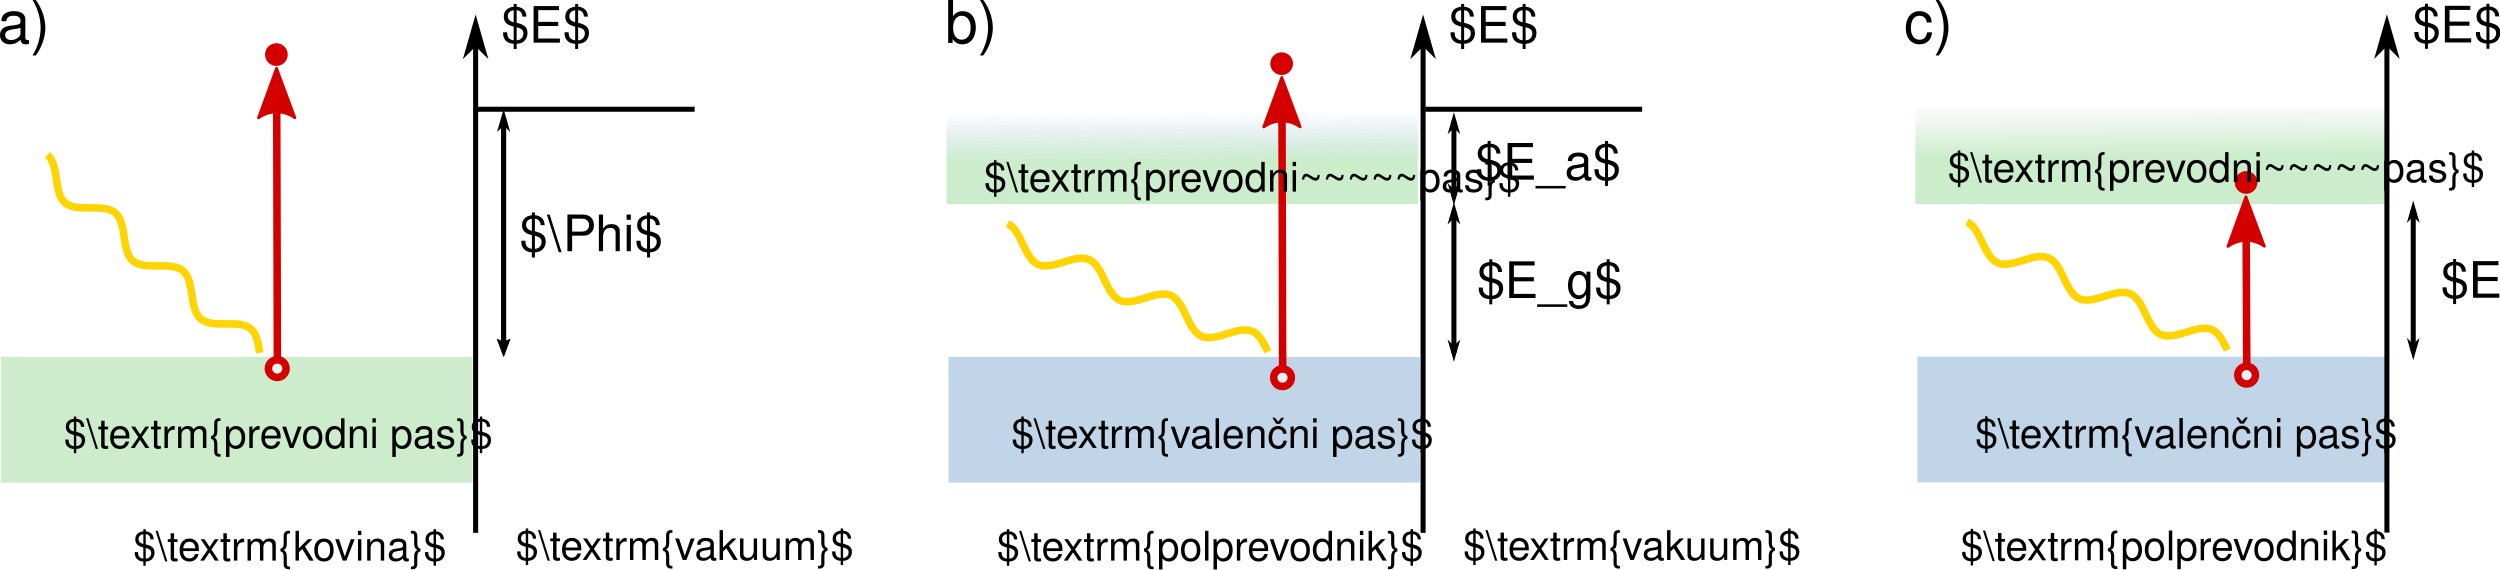
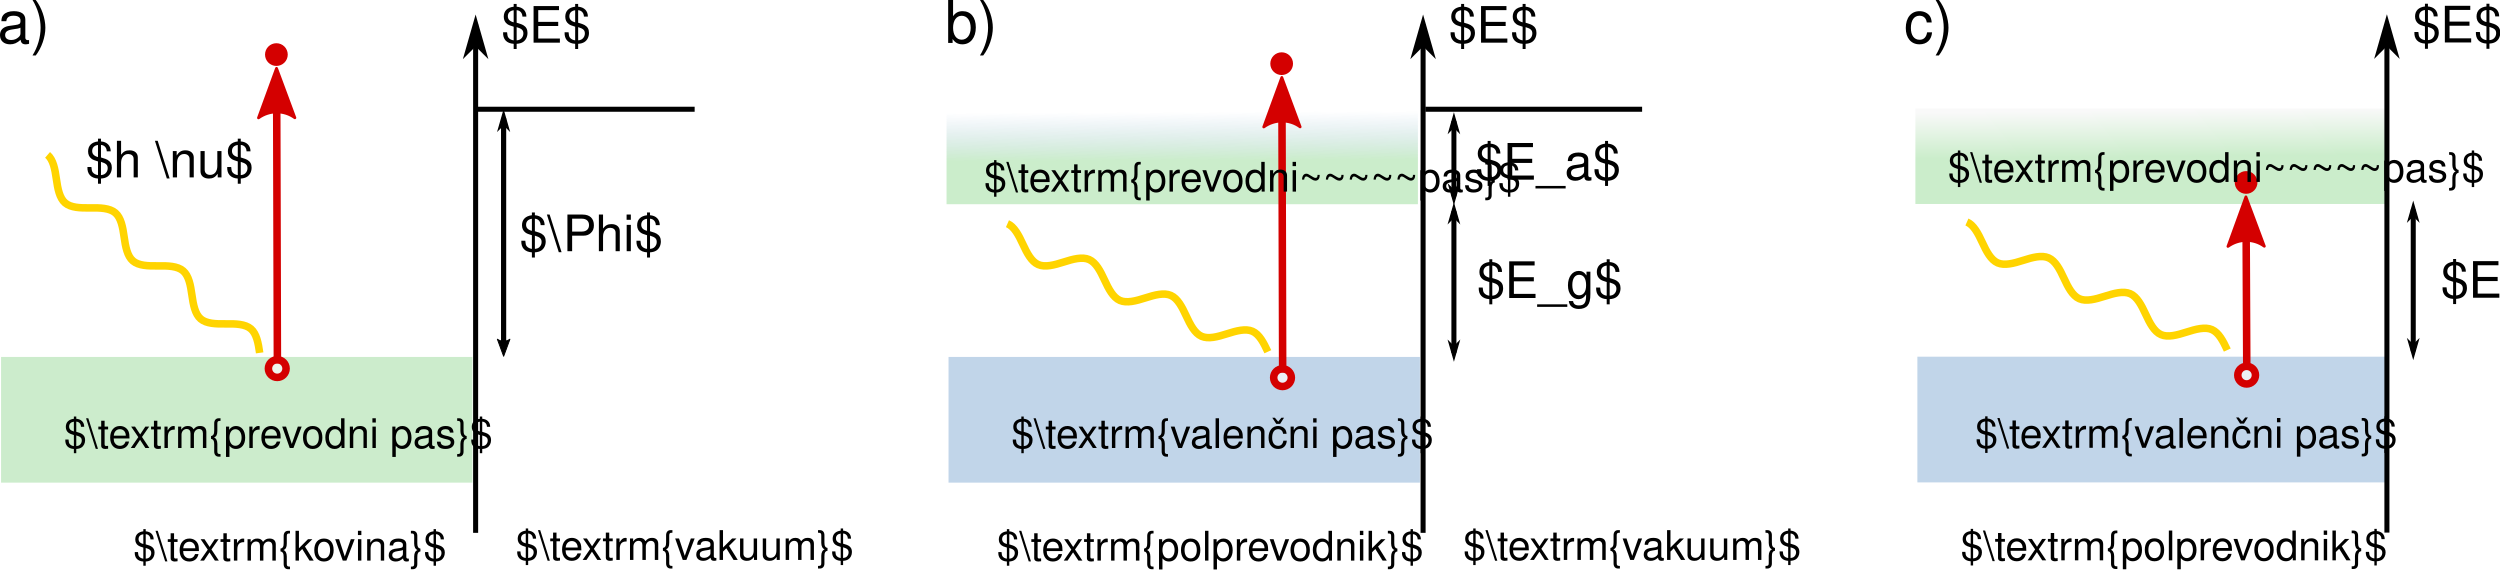
<svg xmlns="http://www.w3.org/2000/svg" xmlns:xlink="http://www.w3.org/1999/xlink" version="1.1" id="svg2" viewBox="0 0 994.433 226.523" height="63.93mm" width="280.651mm">
  <defs id="defs4">
    <linearGradient id="linearGradient4886">
      <stop style="stop-color:#cbedcb;stop-opacity:1" offset="0" id="stop4888" />
      <stop style="stop-color:#c1d5e9;stop-opacity:0;" offset="1" id="stop4890" />
    </linearGradient>
    <marker orient="auto" refY="0" refX="0" id="marker6349" style="overflow:visible">
      <path id="path6351" d="M 0,0 5,-5 -12.5,0 5,5 0,0 Z" style="fill:#000000;fill-opacity:1;fill-rule:evenodd;stroke:#000000;stroke-width:1pt;stroke-opacity:1" transform="matrix(0.2,0,0,0.2,1.2,0)" />
    </marker>
    <marker orient="auto" refY="0" refX="0" id="marker6081" style="overflow:visible">
      <path id="path6083" d="M 0,0 5,-5 -12.5,0 5,5 0,0 Z" style="fill:#000000;fill-opacity:1;fill-rule:evenodd;stroke:#000000;stroke-width:1pt;stroke-opacity:1" transform="matrix(-0.2,0,0,-0.2,-1.2,0)" />
    </marker>
    <marker orient="auto" refY="0" refX="0" id="Arrow1Sstart" style="overflow:visible">
      <path id="path4637" d="M 0,0 5,-5 -12.5,0 5,5 0,0 Z" style="fill:#000000;fill-opacity:1;fill-rule:evenodd;stroke:#000000;stroke-width:1pt;stroke-opacity:1" transform="matrix(0.2,0,0,0.2,1.2,0)" />
    </marker>
    <marker orient="auto" refY="0" refX="0" id="marker5554" style="overflow:visible">
      <path id="path4640" d="M 0,0 5,-5 -12.5,0 5,5 0,0 Z" style="fill:#000000;fill-opacity:1;fill-rule:evenodd;stroke:#000000;stroke-width:1pt;stroke-opacity:1" transform="matrix(-0.2,0,0,-0.2,-1.2,0)" />
    </marker>
    <marker orient="auto" refY="0" refX="0" id="Arrow2Sstart" style="overflow:visible">
      <path id="path4655" style="fill:#000000;fill-opacity:1;fill-rule:evenodd;stroke:#000000;stroke-width:0.625;stroke-linejoin:round;stroke-opacity:1" d="M 8.719,4.034 -2.207,0.016 8.719,-4.002 c -1.745,2.372 -1.735,5.617 -6e-7,8.035 z" transform="matrix(0.3,0,0,0.3,-0.69,0)" />
    </marker>
    <linearGradient id="linearGradient9941">
      <stop style="stop-color:#cbedcb;stop-opacity:1" offset="0" id="stop9943" />
      <stop style="stop-color:#f9f9f9;stop-opacity:1" offset="1" id="stop9945" />
    </linearGradient>
    <marker orient="auto" refY="0" refX="0" id="Arrow2Mstart" style="overflow:visible">
      <path id="path4360" style="fill:#000000;fill-opacity:1;fill-rule:evenodd;stroke:#000000;stroke-width:0.625;stroke-linejoin:round;stroke-opacity:1" d="M 8.719,4.034 -2.207,0.016 8.719,-4.002 c -1.745,2.372 -1.735,5.617 -6e-7,8.035 z" transform="scale(0.6,0.6)" />
    </marker>
    <marker style="overflow:visible" id="marker5180" refX="0" refY="0" orient="auto">
      <path transform="matrix(0.4,0,0,0.4,4,0)" style="fill:#000000;fill-opacity:1;fill-rule:evenodd;stroke:#000000;stroke-width:1pt;stroke-opacity:1" d="M 0,0 5,-5 -12.5,0 5,5 Z" id="path5182" />
    </marker>
    <marker orient="auto" refY="0" refX="0" id="Arrow1Mstart" style="overflow:visible">
      <path id="path4342" d="M 0,0 5,-5 -12.5,0 5,5 Z" style="fill:#000000;fill-opacity:1;fill-rule:evenodd;stroke:#000000;stroke-width:1pt;stroke-opacity:1" transform="matrix(0.4,0,0,0.4,4,0)" />
    </marker>
    <marker orient="auto" refY="0" refX="0" id="marker6756" style="overflow:visible">
      <path id="path6758" style="fill:#000000;fill-opacity:1;fill-rule:evenodd;stroke:#000000;stroke-width:0.625;stroke-linejoin:round;stroke-opacity:1" d="M 8.719,4.034 -2.207,0.016 8.719,-4.002 c -1.745,2.372 -1.735,5.617 -6e-7,8.035 z" transform="scale(-0.6,-0.6)" />
    </marker>
    <marker orient="auto" refY="0" refX="0" id="Arrow1Send" style="overflow:visible">
      <path id="path4278" d="M 0,0 5,-5 -12.5,0 5,5 Z" style="fill:#000000;fill-opacity:1;fill-rule:evenodd;stroke:#000000;stroke-width:1pt;stroke-opacity:1" transform="matrix(-0.2,0,0,-0.2,-1.2,0)" />
    </marker>
    <marker style="overflow:visible" id="Arrow2Mend" refX="0" refY="0" orient="auto">
      <path transform="scale(-0.6,-0.6)" d="M 8.719,4.034 -2.207,0.016 8.719,-4.002 c -1.745,2.372 -1.735,5.617 -6e-7,8.035 z" style="fill:#000000;fill-opacity:1;fill-rule:evenodd;stroke:#000000;stroke-width:0.625;stroke-linejoin:round;stroke-opacity:1" id="path4290" />
    </marker>
    <marker style="overflow:visible" id="marker4539" refX="0" refY="0" orient="auto">
      <path transform="matrix(-0.4,0,0,-0.4,-4,0)" style="fill:#000000;fill-opacity:1;fill-rule:evenodd;stroke:#000000;stroke-width:1pt;stroke-opacity:1" d="M 0,0 5,-5 -12.5,0 5,5 Z" id="path4541" />
    </marker>
    <marker style="overflow:visible" id="Arrow1Mend" refX="0" refY="0" orient="auto">
      <path transform="matrix(-0.4,0,0,-0.4,-4,0)" style="fill:#000000;fill-opacity:1;fill-rule:evenodd;stroke:#000000;stroke-width:1pt;stroke-opacity:1" d="M 0,0 5,-5 -12.5,0 5,5 Z" id="path4272" />
    </marker>
    <marker orient="auto" refY="0" refX="0" id="marker6756-6" style="overflow:visible">
      <path id="path6758-0" style="fill:#000000;fill-opacity:1;fill-rule:evenodd;stroke:#000000;stroke-width:0.625;stroke-linejoin:round;stroke-opacity:1" d="M 8.719,4.034 -2.207,0.016 8.719,-4.002 c -1.745,2.372 -1.735,5.617 -6e-7,8.035 z" transform="scale(-0.6,-0.6)" />
    </marker>
    <marker orient="auto" refY="0" refX="0" id="marker6756-6-6" style="overflow:visible">
      <path id="path6758-0-1" style="fill:#000000;fill-opacity:1;fill-rule:evenodd;stroke:#000000;stroke-width:0.625;stroke-linejoin:round;stroke-opacity:1" d="M 8.719,4.034 -2.207,0.016 8.719,-4.002 c -1.745,2.372 -1.735,5.617 -6e-7,8.035 z" transform="scale(-0.6,-0.6)" />
    </marker>
    <marker orient="auto" refY="0" refX="0" id="marker6756-6-6-9" style="overflow:visible">
      <path id="path6758-0-1-2" style="fill:#000000;fill-opacity:1;fill-rule:evenodd;stroke:#000000;stroke-width:0.625;stroke-linejoin:round;stroke-opacity:1" d="M 8.719,4.034 -2.207,0.016 8.719,-4.002 c -1.745,2.372 -1.735,5.617 -6e-7,8.035 z" transform="scale(-0.6,-0.6)" />
    </marker>
    <marker orient="auto" refY="0" refX="0" id="marker6756-6-6-9-3" style="overflow:visible">
      <path id="path6758-0-1-2-7" style="fill:#000000;fill-opacity:1;fill-rule:evenodd;stroke:#000000;stroke-width:0.625;stroke-linejoin:round;stroke-opacity:1" d="M 8.719,4.034 -2.207,0.016 8.719,-4.002 c -1.745,2.372 -1.735,5.617 -6e-7,8.035 z" transform="scale(-0.6,-0.6)" />
    </marker>
    <marker orient="auto" refY="0" refX="0" id="marker6756-7" style="overflow:visible">
      <path id="path6758-5" style="fill:#000000;fill-opacity:1;fill-rule:evenodd;stroke:#000000;stroke-width:0.625;stroke-linejoin:round;stroke-opacity:1" d="M 8.719,4.034 -2.207,0.016 8.719,-4.002 c -1.745,2.372 -1.735,5.617 -6e-7,8.035 z" transform="scale(-0.6,-0.6)" />
    </marker>
    <marker orient="auto" refY="0" refX="0" id="marker6756-2" style="overflow:visible">
      <path id="path6758-7" style="fill:#000000;fill-opacity:1;fill-rule:evenodd;stroke:#000000;stroke-width:0.625;stroke-linejoin:round;stroke-opacity:1" d="M 8.719,4.034 -2.207,0.016 8.719,-4.002 c -1.745,2.372 -1.735,5.617 -6e-7,8.035 z" transform="scale(-0.6,-0.6)" />
    </marker>
    <marker orient="auto" refY="0" refX="0" id="marker6756-26" style="overflow:visible">
      <path id="path6758-1" style="fill:#000000;fill-opacity:1;fill-rule:evenodd;stroke:#000000;stroke-width:0.625;stroke-linejoin:round;stroke-opacity:1" d="M 8.719,4.034 -2.207,0.016 8.719,-4.002 c -1.745,2.372 -1.735,5.617 -6e-7,8.035 z" transform="scale(-0.6,-0.6)" />
    </marker>
    <marker orient="auto" refY="0" refX="0" id="marker6756-75" style="overflow:visible">
      <path id="path6758-9" style="fill:#000000;fill-opacity:1;fill-rule:evenodd;stroke:#000000;stroke-width:0.625;stroke-linejoin:round;stroke-opacity:1" d="M 8.719,4.034 -2.207,0.016 8.719,-4.002 c -1.745,2.372 -1.735,5.617 -6e-7,8.035 z" transform="scale(-0.6,-0.6)" />
    </marker>
    <marker orient="auto" refY="0" refX="0" id="Arrow1Mstart-3" style="overflow:visible">
      <path id="path4342-6" d="M 0,0 5,-5 -12.5,0 5,5 Z" style="fill:#000000;fill-opacity:1;fill-rule:evenodd;stroke:#000000;stroke-width:1pt;stroke-opacity:1" transform="matrix(0.4,0,0,0.4,4,0)" />
    </marker>
    <marker orient="auto" refY="0" refX="0" id="Arrow2Mstart-9" style="overflow:visible">
      <path id="path4360-2" style="fill:#000000;fill-opacity:1;fill-rule:evenodd;stroke:#000000;stroke-width:0.625;stroke-linejoin:round;stroke-opacity:1" d="M 8.719,4.034 -2.207,0.016 8.719,-4.002 c -1.745,2.372 -1.735,5.617 -6e-7,8.035 z" transform="scale(0.6,0.6)" />
    </marker>
    <marker orient="auto" refY="0" refX="0" id="marker6756-2-0" style="overflow:visible">
      <path id="path6758-7-2" style="fill:#000000;fill-opacity:1;fill-rule:evenodd;stroke:#000000;stroke-width:0.625;stroke-linejoin:round;stroke-opacity:1" d="M 8.719,4.034 -2.207,0.016 8.719,-4.002 c -1.745,2.372 -1.735,5.617 -6e-7,8.035 z" transform="scale(-0.6,-0.6)" />
    </marker>
    <marker orient="auto" refY="0" refX="0" id="Arrow2Mstart-9-3" style="overflow:visible">
      <path id="path4360-2-6" style="fill:#000000;fill-opacity:1;fill-rule:evenodd;stroke:#000000;stroke-width:0.625;stroke-linejoin:round;stroke-opacity:1" d="M 8.719,4.034 -2.207,0.016 8.719,-4.002 c -1.745,2.372 -1.735,5.617 -6e-7,8.035 z" transform="scale(0.6,0.6)" />
    </marker>
    <marker orient="auto" refY="0" refX="0" id="marker6756-2-0-1" style="overflow:visible">
      <path id="path6758-7-2-0" style="fill:#000000;fill-opacity:1;fill-rule:evenodd;stroke:#000000;stroke-width:0.625;stroke-linejoin:round;stroke-opacity:1" d="M 8.719,4.034 -2.207,0.016 8.719,-4.002 c -1.745,2.372 -1.735,5.617 -6e-7,8.035 z" transform="scale(-0.6,-0.6)" />
    </marker>
    <marker orient="auto" refY="0" refX="0" id="marker6756-2-0-3-5" style="overflow:visible">
      <path id="path6758-7-2-5-0" style="fill:#d40000;fill-opacity:1;fill-rule:evenodd;stroke:#d40000;stroke-width:0.625;stroke-linejoin:round;stroke-opacity:1" d="M 8.719,4.034 -2.207,0.016 8.719,-4.002 c -1.745,2.372 -1.735,5.617 -6e-7,8.035 z" transform="scale(-0.6,-0.6)" />
    </marker>
    <marker orient="auto" refY="0" refX="0" id="Arrow1Mstart-7" style="overflow:visible">
      <path id="path4342-5" d="M 0,0 5,-5 -12.5,0 5,5 Z" style="fill:#000000;fill-opacity:1;fill-rule:evenodd;stroke:#000000;stroke-width:1pt;stroke-opacity:1" transform="matrix(0.4,0,0,0.4,4,0)" />
    </marker>
    <marker orient="auto" refY="0" refX="0" id="Arrow2Mstart-6" style="overflow:visible">
      <path id="path4360-29" style="fill:#000000;fill-opacity:1;fill-rule:evenodd;stroke:#000000;stroke-width:0.625;stroke-linejoin:round;stroke-opacity:1" d="M 8.719,4.034 -2.207,0.016 8.719,-4.002 c -1.745,2.372 -1.735,5.617 -6e-7,8.035 z" transform="scale(0.6,0.6)" />
    </marker>
    <marker orient="auto" refY="0" refX="0" id="marker6756-2-1" style="overflow:visible">
      <path id="path6758-7-27" style="fill:#000000;fill-opacity:1;fill-rule:evenodd;stroke:#000000;stroke-width:0.625;stroke-linejoin:round;stroke-opacity:1" d="M 8.719,4.034 -2.207,0.016 8.719,-4.002 c -1.745,2.372 -1.735,5.617 -6e-7,8.035 z" transform="scale(-0.6,-0.6)" />
    </marker>
    <marker orient="auto" refY="0" refX="0" id="marker6756-2-0-3-5-9" style="overflow:visible">
      <path id="path6758-7-2-5-0-3" style="fill:#d40000;fill-opacity:1;fill-rule:evenodd;stroke:#d40000;stroke-width:0.625;stroke-linejoin:round;stroke-opacity:1" d="M 8.719,4.034 -2.207,0.016 8.719,-4.002 c -1.745,2.372 -1.735,5.617 -6e-7,8.035 z" transform="scale(-0.6,-0.6)" />
    </marker>
    <marker orient="auto" refY="0" refX="0" id="Arrow2Mstart-9-5" style="overflow:visible">
      <path id="path4360-2-0" style="fill:#000000;fill-opacity:1;fill-rule:evenodd;stroke:#000000;stroke-width:0.625;stroke-linejoin:round;stroke-opacity:1" d="M 8.719,4.034 -2.207,0.016 8.719,-4.002 c -1.745,2.372 -1.735,5.617 -6e-7,8.035 z" transform="scale(0.6,0.6)" />
    </marker>
    <marker orient="auto" refY="0" refX="0" id="marker6756-2-0-3" style="overflow:visible">
      <path id="path6758-7-2-6" style="fill:#000000;fill-opacity:1;fill-rule:evenodd;stroke:#000000;stroke-width:0.625;stroke-linejoin:round;stroke-opacity:1" d="M 8.719,4.034 -2.207,0.016 8.719,-4.002 c -1.745,2.372 -1.735,5.617 -6e-7,8.035 z" transform="scale(-0.6,-0.6)" />
    </marker>
    <marker orient="auto" refY="0" refX="0" id="Arrow2Mstart-9-3-0" style="overflow:visible">
      <path id="path4360-2-6-6" style="fill:#000000;fill-opacity:1;fill-rule:evenodd;stroke:#000000;stroke-width:0.625;stroke-linejoin:round;stroke-opacity:1" d="M 8.719,4.034 -2.207,0.016 8.719,-4.002 c -1.745,2.372 -1.735,5.617 -6e-7,8.035 z" transform="scale(0.6,0.6)" />
    </marker>
    <marker orient="auto" refY="0" refX="0" id="marker6756-2-0-1-3" style="overflow:visible">
      <path id="path6758-7-2-0-2" style="fill:#000000;fill-opacity:1;fill-rule:evenodd;stroke:#000000;stroke-width:0.625;stroke-linejoin:round;stroke-opacity:1" d="M 8.719,4.034 -2.207,0.016 8.719,-4.002 c -1.745,2.372 -1.735,5.617 -6e-7,8.035 z" transform="scale(-0.6,-0.6)" />
    </marker>
    <marker orient="auto" refY="0" refX="0" id="Arrow1Mstart-7-6" style="overflow:visible">
      <path id="path4342-5-9" d="M 0,0 5,-5 -12.5,0 5,5 Z" style="fill:#000000;fill-opacity:1;fill-rule:evenodd;stroke:#000000;stroke-width:1pt;stroke-opacity:1" transform="matrix(0.4,0,0,0.4,4,0)" />
    </marker>
    <marker orient="auto" refY="0" refX="0" id="marker6756-2-0-3-5-9-5" style="overflow:visible">
      <path id="path6758-7-2-5-0-3-2" style="fill:#d40000;fill-opacity:1;fill-rule:evenodd;stroke:#d40000;stroke-width:0.625;stroke-linejoin:round;stroke-opacity:1" d="M 8.719,4.034 -2.207,0.016 8.719,-4.002 c -1.745,2.372 -1.735,5.617 -6e-7,8.035 z" transform="scale(-0.6,-0.6)" />
    </marker>
    <marker orient="auto" refY="0" refX="0" id="Arrow2Mstart-9-5-4" style="overflow:visible">
      <path id="path4360-2-0-7" style="fill:#000000;fill-opacity:1;fill-rule:evenodd;stroke:#000000;stroke-width:0.625;stroke-linejoin:round;stroke-opacity:1" d="M 8.719,4.034 -2.207,0.016 8.719,-4.002 c -1.745,2.372 -1.735,5.617 -6e-7,8.035 z" transform="scale(0.6,0.6)" />
    </marker>
    <marker orient="auto" refY="0" refX="0" id="marker6756-2-0-3-4" style="overflow:visible">
      <path id="path6758-7-2-6-4" style="fill:#000000;fill-opacity:1;fill-rule:evenodd;stroke:#000000;stroke-width:0.625;stroke-linejoin:round;stroke-opacity:1" d="M 8.719,4.034 -2.207,0.016 8.719,-4.002 c -1.745,2.372 -1.735,5.617 -6e-7,8.035 z" transform="scale(-0.6,-0.6)" />
    </marker>
    <marker orient="auto" refY="0" refX="0" id="Arrow2Mstart-9-3-0-0" style="overflow:visible">
      <path id="path4360-2-6-6-7" style="fill:#000000;fill-opacity:1;fill-rule:evenodd;stroke:#000000;stroke-width:0.625;stroke-linejoin:round;stroke-opacity:1" d="M 8.719,4.034 -2.207,0.016 8.719,-4.002 c -1.745,2.372 -1.735,5.617 -6e-7,8.035 z" transform="scale(0.6,0.6)" />
    </marker>
    <marker orient="auto" refY="0" refX="0" id="marker6756-2-0-1-3-8" style="overflow:visible">
      <path id="path6758-7-2-0-2-6" style="fill:#000000;fill-opacity:1;fill-rule:evenodd;stroke:#000000;stroke-width:0.625;stroke-linejoin:round;stroke-opacity:1" d="M 8.719,4.034 -2.207,0.016 8.719,-4.002 c -1.745,2.372 -1.735,5.617 -6e-7,8.035 z" transform="scale(-0.6,-0.6)" />
    </marker>
    <linearGradient xlink:href="#linearGradient9941" id="linearGradient7562" gradientUnits="userSpaceOnUse" gradientTransform="matrix(1.279863,0,0,1.490196,-201.0341,-46.45954)" x1="431.761" y1="82.026" x2="431.66" y2="69.654" />
    <marker orient="auto" refY="0" refX="0" id="marker6756-2-0-3-5-6" style="overflow:visible">
      <path id="path6758-7-2-5-0-9" style="fill:#d40000;fill-opacity:1;fill-rule:evenodd;stroke:#d40000;stroke-width:0.625;stroke-linejoin:round;stroke-opacity:1" d="M 8.719,4.034 -2.207,0.016 8.719,-4.002 c -1.745,2.372 -1.735,5.617 -6e-7,8.035 z" transform="scale(-0.6,-0.6)" />
    </marker>
    <marker orient="auto" refY="0" refX="0" id="marker6756-2-0-3-5-6-2" style="overflow:visible">
      <path id="path6758-7-2-5-0-9-8" style="fill:#d40000;fill-opacity:1;fill-rule:evenodd;stroke:#d40000;stroke-width:0.625;stroke-linejoin:round;stroke-opacity:1" d="M 8.719,4.034 -2.207,0.016 8.719,-4.002 c -1.745,2.372 -1.735,5.617 -6e-7,8.035 z" transform="scale(-0.6,-0.6)" />
    </marker>
    <marker orient="auto" refY="0" refX="0" id="Arrow1Sstart-8" style="overflow:visible">
      <path id="path4637-6" d="M 0,0 5,-5 -12.5,0 5,5 0,0 Z" style="fill:#000000;fill-opacity:1;fill-rule:evenodd;stroke:#000000;stroke-width:1pt;stroke-opacity:1" transform="matrix(0.2,0,0,0.2,1.2,0)" />
    </marker>
    <marker orient="auto" refY="0" refX="0" id="marker5554-8" style="overflow:visible">
      <path id="path4640-3" d="M 0,0 5,-5 -12.5,0 5,5 0,0 Z" style="fill:#000000;fill-opacity:1;fill-rule:evenodd;stroke:#000000;stroke-width:1pt;stroke-opacity:1" transform="matrix(-0.2,0,0,-0.2,-1.2,0)" />
    </marker>
    <linearGradient xlink:href="#linearGradient4886" id="linearGradient4892" x1="-38.715" y1="77.188" x2="-38.794" y2="57.968" gradientUnits="userSpaceOnUse" />
  </defs>
  <g id="layer1" transform="translate(504.401,-13.41947)">
-     <path style="fill:none;fill-rule:evenodd;stroke:#000000;stroke-width:2;stroke-linecap:butt;stroke-linejoin:miter;stroke-miterlimit:4;stroke-dasharray:none;stroke-opacity:1" d="m -228.089,56.874 -86.238,0" id="path3450-5" />
+     <path style="fill:none;fill-rule:evenodd;stroke:#000000;stroke-width:2;stroke-linecap:butt;stroke-linejoin:miter;stroke-miterlimit:4;stroke-dasharray:none;stroke-opacity:1" d="m -228.089,56.874 h -86.238" id="path3450-5" />
    <rect style="opacity:1;fill:#cceccc;fill-opacity:1;fill-rule:nonzero;stroke:none;stroke-width:2.233;stroke-linecap:butt;stroke-linejoin:bevel;stroke-miterlimit:4;stroke-dasharray:none;stroke-dashoffset:0;stroke-opacity:1" id="rect5024" width="187.5" height="50" x="-503.978" y="155.4" />
-     <path style="fill:none;fill-rule:evenodd;stroke:#000000;stroke-width:2;stroke-linecap:butt;stroke-linejoin:miter;stroke-miterlimit:4;stroke-dasharray:none;stroke-opacity:1;marker-start:url(#Arrow1Mstart)" d="m -315.21,23.13 0,202.238" id="path3450" />
-     <path style="fill:none;fill-rule:evenodd;stroke:#000000;stroke-width:2.064;stroke-linecap:butt;stroke-linejoin:miter;stroke-miterlimit:4;stroke-dasharray:none;stroke-opacity:1;marker-start:url(#Arrow2Sstart);marker-end:url(#Arrow1Send)" d="m -304.078,152.324 0,-91.847" id="path3450-5-9" />
-     <path style="fill:none;fill-rule:evenodd;stroke:#000000;stroke-width:2;stroke-linecap:butt;stroke-linejoin:miter;stroke-miterlimit:4;stroke-dasharray:none;stroke-opacity:1" d="m 148.786,56.874 -86.238,0" id="path3450-5-6" />
+     <path style="fill:none;fill-rule:evenodd;stroke:#000000;stroke-width:2;stroke-linecap:butt;stroke-linejoin:miter;stroke-miterlimit:4;stroke-dasharray:none;stroke-opacity:1;marker-start:url(#Arrow1Mstart)" d="M -315.21,23.13 V 225.368" id="path3450" />
+     <path style="fill:none;fill-rule:evenodd;stroke:#000000;stroke-width:2.064;stroke-linecap:butt;stroke-linejoin:miter;stroke-miterlimit:4;stroke-dasharray:none;stroke-opacity:1;marker-start:url(#Arrow2Sstart);marker-end:url(#Arrow1Send)" d="M -304.078,152.324 V 60.477" id="path3450-5-9" />
+     <path style="fill:none;fill-rule:evenodd;stroke:#000000;stroke-width:2;stroke-linecap:butt;stroke-linejoin:miter;stroke-miterlimit:4;stroke-dasharray:none;stroke-opacity:1" d="M 148.786,56.874 H 62.548" id="path3450-5-6" />
    <rect style="opacity:1;fill:#c1d5e9;fill-opacity:1;fill-rule:nonzero;stroke:none;stroke-width:2.233;stroke-linecap:butt;stroke-linejoin:bevel;stroke-miterlimit:4;stroke-dasharray:none;stroke-dashoffset:0;stroke-opacity:1" id="rect5024-87" width="187.5" height="50" x="-127.103" y="155.4" />
-     <path style="fill:none;fill-rule:evenodd;stroke:#000000;stroke-width:2;stroke-linecap:butt;stroke-linejoin:miter;stroke-miterlimit:4;stroke-dasharray:none;stroke-opacity:1;marker-start:url(#Arrow1Mstart-7)" d="m 61.665,23.13 0,202.238" id="path3450-92" />
+     <path style="fill:none;fill-rule:evenodd;stroke:#000000;stroke-width:2;stroke-linecap:butt;stroke-linejoin:miter;stroke-miterlimit:4;stroke-dasharray:none;stroke-opacity:1;marker-start:url(#Arrow1Mstart-7)" d="M 61.665,23.13 V 225.368" id="path3450-92" />
    <rect style="opacity:1;fill:url(#linearGradient4892);fill-opacity:1;fill-rule:nonzero;stroke:none;stroke-width:2.263;stroke-linecap:butt;stroke-linejoin:bevel;stroke-miterlimit:4;stroke-dasharray:none;stroke-dashoffset:0;stroke-opacity:1" id="rect5024-8-4-7" width="187.5" height="38" x="-127.892" y="56.65" />
-     <path style="fill:none;fill-rule:evenodd;stroke:#000000;stroke-width:2;stroke-linecap:butt;stroke-linejoin:miter;stroke-miterlimit:4;stroke-dasharray:none;stroke-opacity:1;marker-start:url(#Arrow1Sstart);marker-end:url(#marker5554)" d="m 73.928,153.765 0,-56.347" id="path3450-5-9-4-1" />
-     <path style="fill:none;fill-rule:evenodd;stroke:#000000;stroke-width:1.976;stroke-linecap:butt;stroke-linejoin:miter;stroke-miterlimit:4;stroke-dasharray:none;stroke-opacity:1;marker-start:url(#marker6349);marker-end:url(#marker6081)" d="m 73.928,91.534 0,-29.951" id="path3450-5-9-4-3-4" />
+     <path style="fill:none;fill-rule:evenodd;stroke:#000000;stroke-width:2;stroke-linecap:butt;stroke-linejoin:miter;stroke-miterlimit:4;stroke-dasharray:none;stroke-opacity:1;marker-start:url(#Arrow1Sstart);marker-end:url(#marker5554)" d="M 73.928,153.765 V 97.418" id="path3450-5-9-4-1" />
+     <path style="fill:none;fill-rule:evenodd;stroke:#000000;stroke-width:1.976;stroke-linecap:butt;stroke-linejoin:miter;stroke-miterlimit:4;stroke-dasharray:none;stroke-opacity:1;marker-start:url(#marker6349);marker-end:url(#marker6081)" d="M 73.928,91.534 V 61.584" id="path3450-5-9-4-3-4" />
    <rect style="opacity:1;fill:#c1d5e9;fill-opacity:1;fill-rule:nonzero;stroke:none;stroke-width:2.233;stroke-linecap:butt;stroke-linejoin:bevel;stroke-miterlimit:4;stroke-dasharray:none;stroke-dashoffset:0;stroke-opacity:1" id="rect5024-87-4" width="187.5" height="50" x="258.28" y="155.303" />
    <rect style="opacity:1;fill:url(#linearGradient7562);fill-opacity:1;fill-rule:nonzero;stroke:none;stroke-width:2.263;stroke-linecap:butt;stroke-linejoin:bevel;stroke-miterlimit:4;stroke-dasharray:none;stroke-dashoffset:0;stroke-opacity:1" id="rect5024-8-4-7-4" width="187.5" height="38" x="257.491" y="56.552" />
-     <path style="fill:none;fill-rule:evenodd;stroke:#000000;stroke-width:2;stroke-linecap:butt;stroke-linejoin:miter;stroke-miterlimit:4;stroke-dasharray:none;stroke-opacity:1;marker-start:url(#Arrow1Mstart-7-6)" d="m 445.048,23.033 0,202.238" id="path3450-92-9" />
-     <text xml:space="preserve" style="font-style:normal;font-variant:normal;font-weight:normal;font-stretch:normal;line-height:0%;font-family:'Nimbus Sans L';-inkscape-font-specification:Sans;letter-spacing:0px;word-spacing:0px;fill:#000000;fill-opacity:1;stroke:none;stroke-width:1px;stroke-linecap:butt;stroke-linejoin:miter;stroke-opacity:1" x="83.002" y="131.958" id="text4870-3-7-5">
-       <tspan id="tspan4872-6-8-5" x="83.002" y="131.958" style="font-size:20px;line-height:1.25">$E_g$</tspan>
-     </text>
+     <path style="fill:none;fill-rule:evenodd;stroke:#000000;stroke-width:2;stroke-linecap:butt;stroke-linejoin:miter;stroke-miterlimit:4;stroke-dasharray:none;stroke-opacity:1;marker-start:url(#Arrow1Mstart-7-6)" d="M 445.048,23.033 V 225.27" id="path3450-92-9" />
    <path id="path6399-1" title="sin(x)" d="m -485.483,75.021 c 2.247,1.922 2.948,5.65 3.497,9.556 0.549,3.906 1.251,7.634 3.497,9.556 2.247,1.922 6.038,2.04 9.982,1.978 3.944,-0.061 7.735,0.056 9.982,1.978 2.247,1.922 2.948,5.65 3.497,9.556 0.549,3.906 1.251,7.634 3.497,9.556 2.247,1.922 6.038,2.04 9.982,1.978 3.944,-0.061 7.735,0.056 9.982,1.978 2.247,1.922 2.948,5.65 3.497,9.556 0.549,3.906 1.251,7.634 3.497,9.556 2.247,1.922 6.038,2.04 9.982,1.978 3.944,-0.061 7.735,0.056 9.982,1.978 2.247,1.922 2.948,5.65 3.497,9.556" style="opacity:1;fill:none;fill-opacity:1;fill-rule:nonzero;stroke:#ffd400;stroke-width:3;stroke-linecap:butt;stroke-linejoin:bevel;stroke-miterlimit:4;stroke-dasharray:none;stroke-dashoffset:0;stroke-opacity:1" />
    <path id="path6399-6" title="sin(x)" d="m -103.662,102.386 c 2.707,1.189 4.459,4.554 6.116,8.133 1.657,3.58 3.408,6.944 6.116,8.133 2.707,1.189 6.37,0.203 10.127,-0.998 3.757,-1.201 7.42,-2.187 10.127,-0.998 2.707,1.189 4.459,4.554 6.116,8.133 1.657,3.58 3.408,6.944 6.116,8.133 2.707,1.189 6.37,0.203 10.127,-0.998 3.757,-1.201 7.42,-2.187 10.127,-0.998 2.707,1.189 4.459,4.554 6.116,8.133 1.657,3.58 3.408,6.944 6.116,8.133 2.707,1.189 6.37,0.203 10.127,-0.998 3.757,-1.201 7.42,-2.187 10.127,-0.998 2.707,1.189 4.459,4.554 6.116,8.133" style="opacity:1;fill:none;fill-opacity:1;fill-rule:nonzero;stroke:#ffd400;stroke-width:3;stroke-linecap:butt;stroke-linejoin:bevel;stroke-miterlimit:4;stroke-dasharray:none;stroke-dashoffset:0;stroke-opacity:1" />
    <circle style="opacity:1;fill:#f9f9f9;fill-opacity:0.768;fill-rule:nonzero;stroke:#d40000;stroke-width:3;stroke-linecap:butt;stroke-linejoin:bevel;stroke-miterlimit:4;stroke-dasharray:none;stroke-dashoffset:0;stroke-opacity:1" id="path3774-1" cx="-394.123" cy="160.025" r="0" />
    <circle style="opacity:1;fill:#f9f9f9;fill-opacity:0.768;fill-rule:nonzero;stroke:#d40000;stroke-width:3;stroke-linecap:butt;stroke-linejoin:bevel;stroke-miterlimit:4;stroke-dasharray:none;stroke-dashoffset:0;stroke-opacity:1" id="path3774" cx="-394.123" cy="160.025" r="3.518" />
    <path style="fill:none;fill-rule:evenodd;stroke:#d40000;stroke-width:3;stroke-linecap:butt;stroke-linejoin:miter;stroke-miterlimit:4;stroke-dasharray:none;stroke-opacity:1;marker-end:url(#marker6756-2-0-3-5)" d="M -394.062,157.951 -394.36,44.587" id="path3450-5-9-4-8-6" />
    <circle style="opacity:1;fill:#d40000;fill-opacity:1;fill-rule:nonzero;stroke:#d40000;stroke-width:2;stroke-linecap:butt;stroke-linejoin:bevel;stroke-miterlimit:4;stroke-dasharray:none;stroke-dashoffset:0;stroke-opacity:1" id="path3774-4" cx="-394.46" cy="35.129" r="3.518" />
    <circle style="opacity:1;fill:#f9f9f9;fill-opacity:0.768;fill-rule:nonzero;stroke:#d40000;stroke-width:3;stroke-linecap:butt;stroke-linejoin:bevel;stroke-miterlimit:4;stroke-dasharray:none;stroke-dashoffset:0;stroke-opacity:1" id="path3774-2" cx="5.747" cy="163.641" r="3.518" />
    <path style="fill:none;fill-rule:evenodd;stroke:#d40000;stroke-width:3;stroke-linecap:butt;stroke-linejoin:miter;stroke-miterlimit:4;stroke-dasharray:none;stroke-opacity:1;marker-end:url(#marker6756-2-0-3-5-6)" d="M 5.808,161.567 5.51,48.203" id="path3450-5-9-4-8-6-6" />
    <circle style="opacity:1;fill:#d40000;fill-opacity:1;fill-rule:nonzero;stroke:#d40000;stroke-width:2;stroke-linecap:butt;stroke-linejoin:bevel;stroke-miterlimit:4;stroke-dasharray:none;stroke-dashoffset:0;stroke-opacity:1" id="path3774-4-4" cx="5.41" cy="38.745" r="3.518" />
    <path id="path6399-6-1" title="sin(x)" d="m 277.984,101.718 c 2.707,1.189 4.459,4.554 6.116,8.133 1.657,3.58 3.408,6.944 6.116,8.133 2.707,1.189 6.37,0.203 10.127,-0.998 3.757,-1.201 7.42,-2.187 10.127,-0.998 2.707,1.189 4.459,4.554 6.116,8.133 1.657,3.58 3.408,6.944 6.116,8.133 2.707,1.189 6.37,0.203 10.127,-0.998 3.757,-1.201 7.42,-2.187 10.127,-0.998 2.707,1.189 4.459,4.554 6.116,8.133 1.657,3.58 3.408,6.944 6.116,8.133 2.707,1.189 6.37,0.203 10.127,-0.998 3.757,-1.201 7.42,-2.187 10.127,-0.998 2.707,1.189 4.459,4.554 6.116,8.133" style="opacity:1;fill:none;fill-opacity:1;fill-rule:nonzero;stroke:#ffd400;stroke-width:3;stroke-linecap:butt;stroke-linejoin:bevel;stroke-miterlimit:4;stroke-dasharray:none;stroke-dashoffset:0;stroke-opacity:1" />
    <circle style="opacity:1;fill:#f9f9f9;fill-opacity:0.768;fill-rule:nonzero;stroke:#d40000;stroke-width:3;stroke-linecap:butt;stroke-linejoin:bevel;stroke-miterlimit:4;stroke-dasharray:none;stroke-dashoffset:0;stroke-opacity:1" id="path3774-2-2" cx="389.247" cy="162.641" r="3.518" />
    <path style="fill:none;fill-rule:evenodd;stroke:#d40000;stroke-width:3;stroke-linecap:butt;stroke-linejoin:miter;stroke-miterlimit:4;stroke-dasharray:none;stroke-opacity:1;marker-end:url(#marker6756-2-0-3-5-6-2)" d="M 389.308,160.567 389.01,95.703" id="path3450-5-9-4-8-6-6-8" />
    <circle style="opacity:1;fill:#d40000;fill-opacity:1;fill-rule:nonzero;stroke:#d40000;stroke-width:2;stroke-linecap:butt;stroke-linejoin:bevel;stroke-miterlimit:4;stroke-dasharray:none;stroke-dashoffset:0;stroke-opacity:1" id="path3774-4-4-8" cx="389.035" cy="85.995" r="3.518" />
-     <path style="fill:none;fill-rule:evenodd;stroke:#000000;stroke-width:2;stroke-linecap:butt;stroke-linejoin:miter;stroke-miterlimit:4;stroke-dasharray:none;stroke-opacity:1;marker-start:url(#Arrow1Sstart-8);marker-end:url(#marker5554-8)" d="m 455.522,153.116 0,-56.347" id="path3450-5-9-4-1-3" />
+     <path style="fill:none;fill-rule:evenodd;stroke:#000000;stroke-width:2;stroke-linecap:butt;stroke-linejoin:miter;stroke-miterlimit:4;stroke-dasharray:none;stroke-opacity:1;marker-start:url(#Arrow1Sstart-8);marker-end:url(#marker5554-8)" d="M 455.522,153.116 V 96.769" id="path3450-5-9-4-1-3" />
    <text xml:space="preserve" style="font-style:normal;font-variant:normal;font-weight:normal;font-stretch:normal;line-height:0%;font-family:'Nimbus Sans L';-inkscape-font-specification:Sans;letter-spacing:0px;word-spacing:0px;fill:#000000;fill-opacity:1;stroke:none;stroke-width:1px;stroke-linecap:butt;stroke-linejoin:miter;stroke-opacity:1" x="-305.078" y="30.4" id="text4870">
      <tspan id="tspan4872" x="-305.078" y="30.4" style="font-size:20px;line-height:1.25">$E$</tspan>
    </text>
    <text xml:space="preserve" style="font-style:normal;font-variant:normal;font-weight:normal;font-stretch:normal;line-height:0%;font-family:'Nimbus Sans L';-inkscape-font-specification:Sans;letter-spacing:0px;word-spacing:0px;fill:#000000;fill-opacity:1;stroke:none;stroke-width:1px;stroke-linecap:butt;stroke-linejoin:miter;stroke-opacity:1" x="-451.453" y="236.4" id="text5056">
      <tspan id="tspan5058" x="-451.453" y="236.4" style="font-size:16.25px;line-height:1.25">$\textrm{kovina}$</tspan>
    </text>
    <text xml:space="preserve" style="font-style:normal;font-variant:normal;font-weight:normal;font-stretch:normal;line-height:0%;font-family:'Nimbus Sans L';-inkscape-font-specification:Sans;letter-spacing:0px;word-spacing:0px;fill:#000000;fill-opacity:1;stroke:none;stroke-width:1px;stroke-linecap:butt;stroke-linejoin:miter;stroke-opacity:1" x="-299.327" y="236.133" id="text5056-9">
      <tspan id="tspan5058-1" x="-299.327" y="236.133" style="font-size:16.25px;line-height:1.25">$\textrm{vakuum}$</tspan>
    </text>
    <text xml:space="preserve" style="font-style:normal;font-variant:normal;font-weight:normal;font-stretch:normal;line-height:0%;font-family:'Nimbus Sans L';-inkscape-font-specification:Sans;letter-spacing:0px;word-spacing:0px;fill:#000000;fill-opacity:1;stroke:none;stroke-width:1px;stroke-linecap:butt;stroke-linejoin:miter;stroke-opacity:1" x="-479.077" y="191.633" id="text5056-2">
      <tspan id="tspan5058-7" x="-479.077" y="191.633" style="font-size:16.25px;line-height:1.25">$\textrm{prevodni pas}$</tspan>
    </text>
    <text xml:space="preserve" style="font-style:normal;font-variant:normal;font-weight:normal;font-stretch:normal;line-height:0%;font-family:'Nimbus Sans L';-inkscape-font-specification:Sans;letter-spacing:0px;word-spacing:0px;fill:#000000;fill-opacity:1;stroke:none;stroke-width:1px;stroke-linecap:butt;stroke-linejoin:miter;stroke-opacity:1" x="-297.83" y="113.34" id="text4870-3">
      <tspan id="tspan4872-6" x="-297.83" y="113.34" style="font-size:20px;line-height:1.25">$\Phi$</tspan>
    </text>
    <text xml:space="preserve" style="font-style:normal;font-variant:normal;font-weight:normal;font-stretch:normal;line-height:0%;font-family:'Nimbus Sans L';-inkscape-font-specification:'Nimbus Sans L';letter-spacing:0px;word-spacing:0px;fill:#000000;fill-opacity:1;stroke:none;stroke-width:0.938px;stroke-linecap:butt;stroke-linejoin:miter;stroke-opacity:1" x="-505.385" y="30.505" id="text8370">
      <tspan id="tspan8368" x="-505.385" y="30.505" style="font-style:normal;font-variant:normal;font-weight:normal;font-stretch:normal;font-size:23.438px;line-height:1.25;font-family:'Nimbus Sans L';-inkscape-font-specification:'Nimbus Sans L';stroke-width:0.938px">a)</tspan>
    </text>
+     <text xml:space="preserve" style="font-style:normal;font-variant:normal;font-weight:normal;font-stretch:normal;line-height:0%;font-family:'Nimbus Sans L';-inkscape-font-specification:Sans;letter-spacing:0px;word-spacing:0px;fill:#000000;fill-opacity:1;stroke:none;stroke-width:1px;stroke-linecap:butt;stroke-linejoin:miter;stroke-opacity:1" x="83.002" y="131.958" id="text4870-3-7-5">
+       <tspan id="tspan4872-6-8-5" x="83.002" y="131.958" style="font-size:20px;line-height:1.25">$E_g$</tspan>
+     </text>
    <text xml:space="preserve" style="font-style:normal;font-variant:normal;font-weight:normal;font-stretch:normal;line-height:0%;font-family:'Nimbus Sans L';-inkscape-font-specification:Sans;letter-spacing:0px;word-spacing:0px;fill:#000000;fill-opacity:1;stroke:none;stroke-width:1px;stroke-linecap:butt;stroke-linejoin:miter;stroke-opacity:1" x="71.797" y="30.4" id="text4870-26">
      <tspan id="tspan4872-1" x="71.797" y="30.4" style="font-size:20px;line-height:1.25">$E$</tspan>
    </text>
    <text xml:space="preserve" style="font-style:normal;font-variant:normal;font-weight:normal;font-stretch:normal;line-height:0%;font-family:'Nimbus Sans L';-inkscape-font-specification:Sans;letter-spacing:0px;word-spacing:0px;fill:#000000;fill-opacity:1;stroke:none;stroke-width:1px;stroke-linecap:butt;stroke-linejoin:miter;stroke-opacity:1" x="-107.953" y="236.4" id="text5056-0">
      <tspan id="tspan5058-23" x="-107.953" y="236.4" style="font-size:16.25px;line-height:1.25">$\textrm{polprevodnik}$</tspan>
    </text>
    <text xml:space="preserve" style="font-style:normal;font-variant:normal;font-weight:normal;font-stretch:normal;line-height:0%;font-family:'Nimbus Sans L';-inkscape-font-specification:Sans;letter-spacing:0px;word-spacing:0px;fill:#000000;fill-opacity:1;stroke:none;stroke-width:1px;stroke-linecap:butt;stroke-linejoin:miter;stroke-opacity:1" x="77.548" y="236.133" id="text5056-9-2">
      <tspan id="tspan5058-1-2" x="77.548" y="236.133" style="font-size:16.25px;line-height:1.25">$\textrm{vakuum}$</tspan>
    </text>
    <text xml:space="preserve" style="font-style:normal;font-variant:normal;font-weight:normal;font-stretch:normal;line-height:0%;font-family:'Nimbus Sans L';-inkscape-font-specification:Sans;letter-spacing:0px;word-spacing:0px;fill:#000000;fill-opacity:1;stroke:none;stroke-width:1px;stroke-linecap:butt;stroke-linejoin:miter;stroke-opacity:1" x="-102.202" y="191.633" id="text5056-2-8">
      <tspan id="tspan5058-7-97" x="-102.202" y="191.633" style="font-size:16.25px;line-height:1.25">$\textrm{valenčni pas}$</tspan>
    </text>
    <text xml:space="preserve" style="font-style:normal;font-variant:normal;font-weight:normal;font-stretch:normal;line-height:0%;font-family:'Nimbus Sans L';-inkscape-font-specification:Sans;letter-spacing:0px;word-spacing:0px;fill:#000000;fill-opacity:1;stroke:none;stroke-width:1px;stroke-linecap:butt;stroke-linejoin:miter;stroke-opacity:1" x="-113.052" y="89.635" id="text5056-2-1-5-8">
      <tspan id="tspan5058-7-9-0-4" x="-113.052" y="89.635" style="font-size:16.25px;line-height:1.25;stroke-width:1px">$\textrm{prevodni~~~~~pas}$</tspan>
    </text>
    <text xml:space="preserve" style="font-style:normal;font-variant:normal;font-weight:normal;font-stretch:normal;line-height:0%;font-family:'Nimbus Sans L';-inkscape-font-specification:Sans;letter-spacing:0px;word-spacing:0px;fill:#000000;fill-opacity:1;stroke:none;stroke-width:1px;stroke-linecap:butt;stroke-linejoin:miter;stroke-opacity:1" x="82.348" y="84.877" id="text4870-3-7-2-7">
      <tspan id="tspan4872-6-8-0-6" x="82.348" y="84.877" style="font-size:20px;line-height:1.25">$E_a$</tspan>
    </text>
    <text xml:space="preserve" style="font-style:italic;font-variant:normal;font-weight:normal;font-stretch:normal;line-height:0%;font-family:msbm10;-inkscape-font-specification:'msbm10 Italic';letter-spacing:0px;word-spacing:0px;fill:#000000;fill-opacity:1;stroke:none;stroke-width:0.938px;stroke-linecap:butt;stroke-linejoin:miter;stroke-opacity:1" x="-128.51" y="30.505" id="text8370-2">
      <tspan id="tspan8368-2" x="-128.51" y="30.505" style="font-style:normal;font-variant:normal;font-weight:normal;font-stretch:normal;font-size:23.438px;line-height:1.25;font-family:'Nimbus Sans L';-inkscape-font-specification:'Nimbus Sans L';stroke-width:0.938px">b)</tspan>
    </text>
    <text xml:space="preserve" style="font-style:normal;font-variant:normal;font-weight:normal;font-stretch:normal;line-height:0%;font-family:'Nimbus Sans L';-inkscape-font-specification:Sans;letter-spacing:0px;word-spacing:0px;fill:#000000;fill-opacity:1;stroke:none;stroke-width:1px;stroke-linecap:butt;stroke-linejoin:miter;stroke-opacity:1" x="455.179" y="30.303" id="text4870-26-3">
      <tspan id="tspan4872-1-1" x="455.179" y="30.303" style="font-size:20px;line-height:1.25">$E$</tspan>
    </text>
    <text xml:space="preserve" style="font-style:normal;font-variant:normal;font-weight:normal;font-stretch:normal;line-height:0%;font-family:'Nimbus Sans L';-inkscape-font-specification:Sans;letter-spacing:0px;word-spacing:0px;fill:#000000;fill-opacity:1;stroke:none;stroke-width:1px;stroke-linecap:butt;stroke-linejoin:miter;stroke-opacity:1" x="275.429" y="236.303" id="text5056-0-2">
      <tspan id="tspan5058-23-0" x="275.429" y="236.303" style="font-size:16.25px;line-height:1.25">$\textrm{polprevodnik}$</tspan>
    </text>
    <text xml:space="preserve" style="font-style:normal;font-variant:normal;font-weight:normal;font-stretch:normal;line-height:0%;font-family:'Nimbus Sans L';-inkscape-font-specification:Sans;letter-spacing:0px;word-spacing:0px;fill:#000000;fill-opacity:1;stroke:none;stroke-width:1px;stroke-linecap:butt;stroke-linejoin:miter;stroke-opacity:1" x="281.181" y="191.535" id="text5056-2-8-9">
      <tspan id="tspan5058-7-97-2" x="281.181" y="191.535" style="font-size:16.25px;line-height:1.25">$\textrm{valenčni pas}$</tspan>
    </text>
    <text xml:space="preserve" style="font-style:normal;font-variant:normal;font-weight:normal;font-stretch:normal;line-height:0%;font-family:'Nimbus Sans L';-inkscape-font-specification:Sans;letter-spacing:0px;word-spacing:0px;fill:#000000;fill-opacity:1;stroke:none;stroke-width:1px;stroke-linecap:butt;stroke-linejoin:miter;stroke-opacity:1" x="270.331" y="85.788" id="text5056-2-1-5-8-9">
      <tspan id="tspan5058-7-9-0-4-5" x="270.331" y="85.788" style="font-size:16.25px;line-height:1.25;stroke-width:1px">$\textrm{prevodni~~~~~pas}$</tspan>
    </text>
    <text xml:space="preserve" style="font-style:normal;font-variant:normal;font-weight:normal;font-stretch:normal;line-height:0%;font-family:'Nimbus Sans L';-inkscape-font-specification:Sans;letter-spacing:0px;word-spacing:0px;fill:#000000;fill-opacity:1;stroke:none;stroke-width:1px;stroke-linecap:butt;stroke-linejoin:miter;stroke-opacity:1" x="466.385" y="131.861" id="text4870-3-7-5-7">
      <tspan id="tspan4872-6-8-5-1" x="466.385" y="131.861" style="font-size:20px;line-height:1.25">$E_g$</tspan>
    </text>
    <text xml:space="preserve" style="font-style:italic;font-variant:normal;font-weight:normal;font-stretch:normal;line-height:0%;font-family:msbm10;-inkscape-font-specification:'msbm10 Italic';letter-spacing:0px;word-spacing:0px;fill:#000000;fill-opacity:1;stroke:none;stroke-width:0.938px;stroke-linecap:butt;stroke-linejoin:miter;stroke-opacity:1" x="252.933" y="30.505" id="text8370-2-6">
      <tspan id="tspan8368-2-1" x="252.933" y="30.505" style="font-style:normal;font-variant:normal;font-weight:normal;font-stretch:normal;font-size:23.438px;line-height:1.25;font-family:'Nimbus Sans L';-inkscape-font-specification:'Nimbus Sans L';stroke-width:0.938px">c)</tspan>
    </text>
    <text xml:space="preserve" style="font-style:normal;font-variant:normal;font-weight:normal;font-stretch:normal;line-height:0%;font-family:'Nimbus Sans L';-inkscape-font-specification:Sans;letter-spacing:0px;word-spacing:0px;fill:#000000;fill-opacity:1;stroke:none;stroke-width:1px;stroke-linecap:butt;stroke-linejoin:miter;stroke-opacity:1" x="51.385" y="87.208" id="text8569">
      <tspan id="tspan8571" x="51.385" y="87.208" style="font-size:37.5px;line-height:1.25"> </tspan>
    </text>
+     <text xml:space="preserve" style="font-style:normal;font-variant:normal;font-weight:normal;font-stretch:normal;font-size:12px;line-height:0%;font-family:'Nimbus Sans L';-inkscape-font-specification:Sans;letter-spacing:0px;word-spacing:0px;fill:#000000;fill-opacity:1;stroke:none;stroke-width:1px;stroke-linecap:butt;stroke-linejoin:miter;stroke-opacity:1" x="-470.423" y="83.989" id="text4870-36">
+       <tspan id="tspan4872-7" x="-470.423" y="83.989" style="font-size:20px;line-height:1.25;stroke-width:1px">$h \nu$</tspan>
+     </text>
  </g>
</svg>
